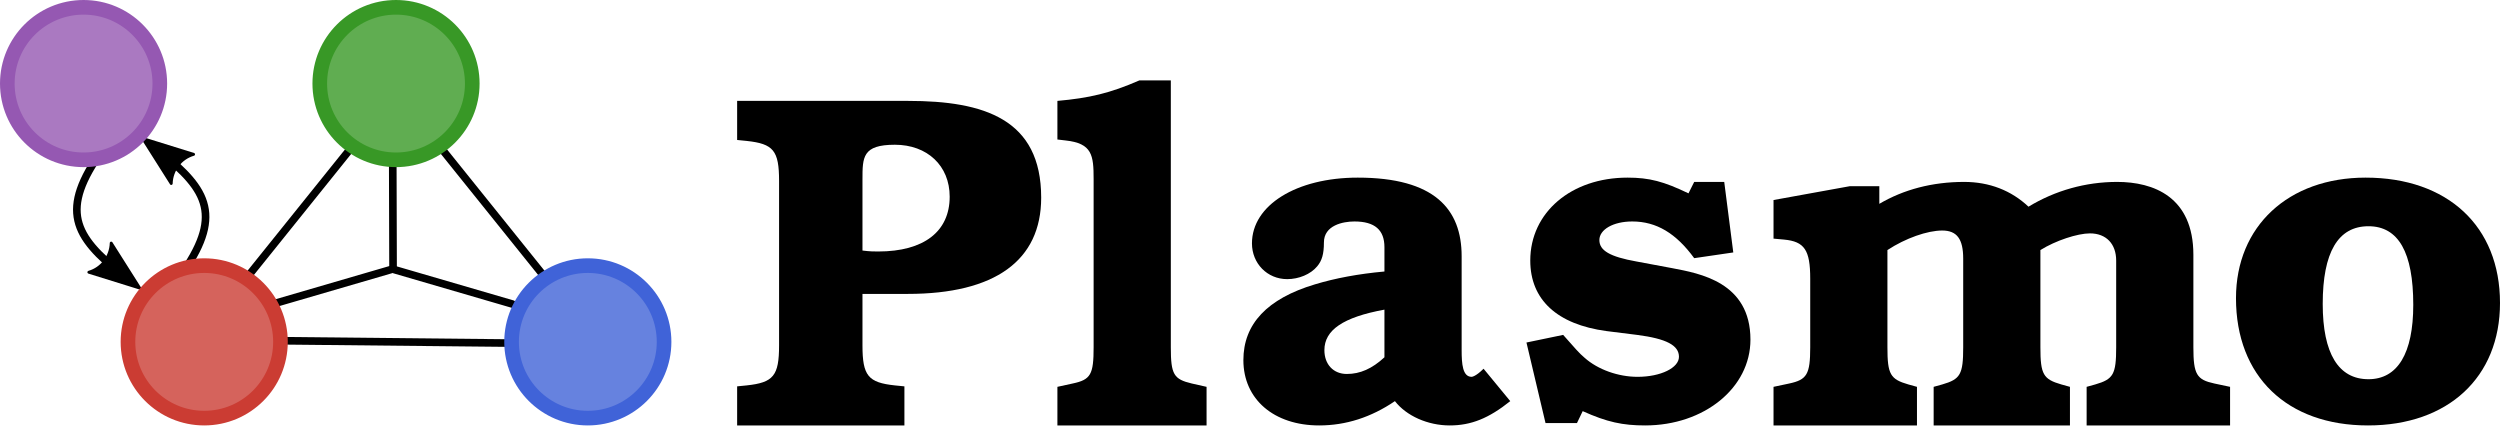
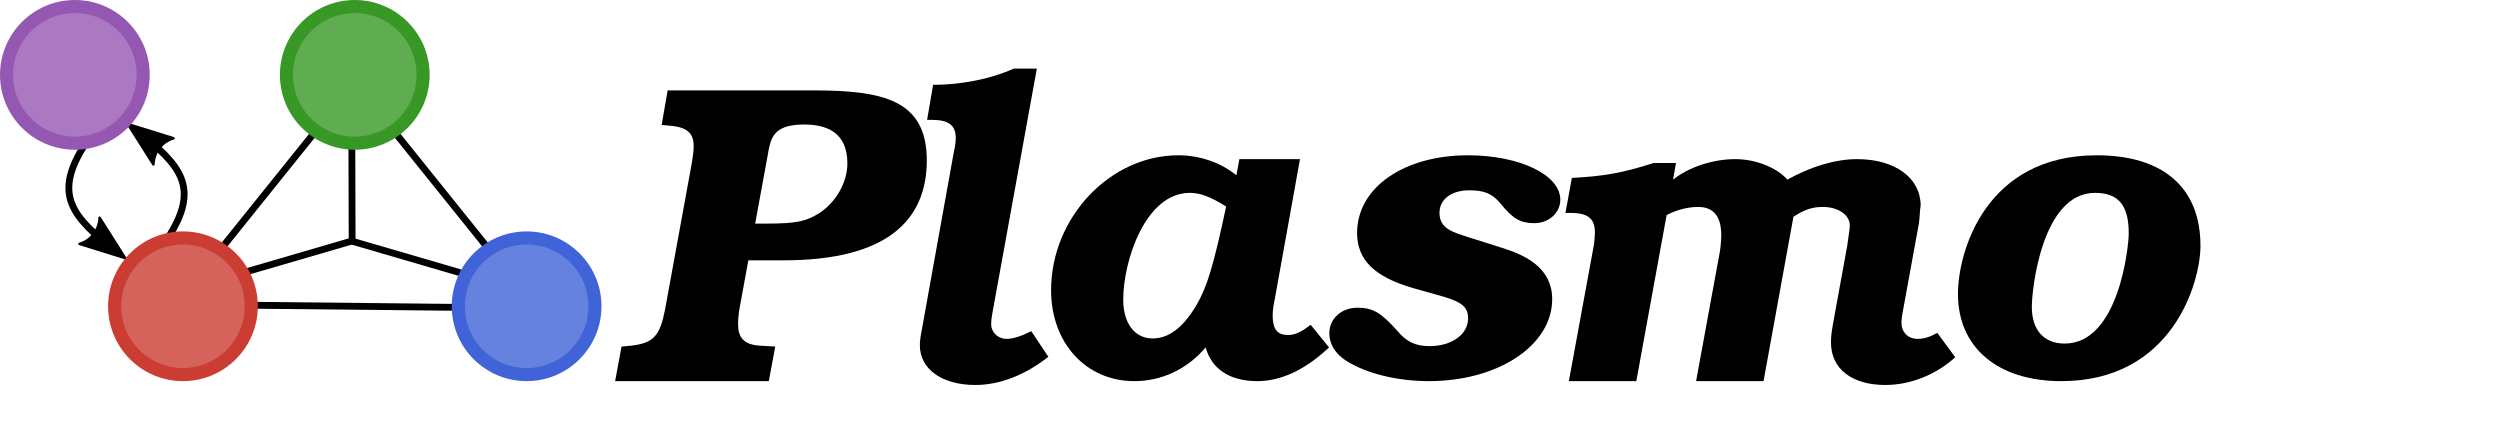
- <svg xmlns="http://www.w3.org/2000/svg" xml:space="preserve" version="1.1" viewBox="0 0 655.738 111.59" id="svg4217" width="655.738" height="111.59">
+ <svg xmlns="http://www.w3.org/2000/svg" xml:space="preserve" version="1.1" viewBox="0 0 731.952 129.826" id="svg4217" width="731.952" height="129.826">
  <defs id="defs4245">
-     <marker orient="auto" refY="0" refX="0" id="marker9250" style="overflow:visible">
-       <path id="path9252" d="M 0,0 5,-5 -12.5,0 5,5 0,0 Z" style="fill:#000000;fill-opacity:1;fill-rule:evenodd;stroke:#000000;stroke-width:1pt;stroke-opacity:1" transform="matrix(-0.4,0,0,-0.4,-4,0)" />
+     <marker style="overflow:visible" id="marker9250" refX="0" refY="0" orient="auto">
+       <path transform="matrix(-0.4,0,0,-0.4,-4,0)" style="fill:#000000;fill-opacity:1;fill-rule:evenodd;stroke:#000000;stroke-width:1pt;stroke-opacity:1" d="M 0,0 5,-5 -12.5,0 5,5 Z" id="path9252" />
    </marker>
-     <marker orient="auto" refY="0" refX="0" id="marker9198" style="overflow:visible">
-       <path id="path9200" style="fill:#000000;fill-opacity:1;fill-rule:evenodd;stroke:#000000;stroke-width:0.625;stroke-linejoin:round;stroke-opacity:1" d="M 8.719,4.034 -2.207,0.016 8.719,-4.002 c -1.745,2.372 -1.735,5.617 -6e-7,8.035 z" transform="scale(-0.6,-0.6)" />
+     <marker style="overflow:visible" id="marker9198" refX="0" refY="0" orient="auto">
+       <path transform="scale(-0.6)" d="M 8.719,4.034 -2.207,0.016 8.719,-4.002 c -1.745,2.372 -1.735,5.617 -6e-7,8.035 z" style="fill:#000000;fill-opacity:1;fill-rule:evenodd;stroke:#000000;stroke-width:0.625;stroke-linejoin:round;stroke-opacity:1" id="path9200" />
    </marker>
-     <marker orient="auto" refY="0" refX="0" id="Arrow2Send" style="overflow:visible">
-       <path id="path5091" style="fill:#000000;fill-opacity:1;fill-rule:evenodd;stroke:#000000;stroke-width:0.625;stroke-linejoin:round;stroke-opacity:1" d="M 8.719,4.034 -2.207,0.016 8.719,-4.002 c -1.745,2.372 -1.735,5.617 -6e-7,8.035 z" transform="matrix(-0.3,0,0,-0.3,0.69,0)" />
+     <marker style="overflow:visible" id="Arrow2Send" refX="0" refY="0" orient="auto">
+       <path transform="matrix(-0.3,0,0,-0.3,0.69,0)" d="M 8.719,4.034 -2.207,0.016 8.719,-4.002 c -1.745,2.372 -1.735,5.617 -6e-7,8.035 z" style="fill:#000000;fill-opacity:1;fill-rule:evenodd;stroke:#000000;stroke-width:0.625;stroke-linejoin:round;stroke-opacity:1" id="path5091" />
    </marker>
-     <marker orient="auto" refY="0" refX="0" id="Arrow2Mend" style="overflow:visible">
-       <path id="path5085" style="fill:#000000;fill-opacity:1;fill-rule:evenodd;stroke:#000000;stroke-width:0.625;stroke-linejoin:round;stroke-opacity:1" d="M 8.719,4.034 -2.207,0.016 8.719,-4.002 c -1.745,2.372 -1.735,5.617 -6e-7,8.035 z" transform="scale(-0.6,-0.6)" />
+     <marker style="overflow:visible" id="Arrow2Mend" refX="0" refY="0" orient="auto">
+       <path transform="scale(-0.6)" d="M 8.719,4.034 -2.207,0.016 8.719,-4.002 c -1.745,2.372 -1.735,5.617 -6e-7,8.035 z" style="fill:#000000;fill-opacity:1;fill-rule:evenodd;stroke:#000000;stroke-width:0.625;stroke-linejoin:round;stroke-opacity:1" id="path5085" />
    </marker>
-     <marker orient="auto" refY="0" refX="0" id="Arrow1Send" style="overflow:visible">
-       <path id="path5073" d="M 0,0 5,-5 -12.5,0 5,5 0,0 Z" style="fill:#000000;fill-opacity:1;fill-rule:evenodd;stroke:#000000;stroke-width:1pt;stroke-opacity:1" transform="matrix(-0.2,0,0,-0.2,-1.2,0)" />
+     <marker style="overflow:visible" id="Arrow1Send" refX="0" refY="0" orient="auto">
+       <path transform="matrix(-0.2,0,0,-0.2,-1.2,0)" style="fill:#000000;fill-opacity:1;fill-rule:evenodd;stroke:#000000;stroke-width:1pt;stroke-opacity:1" d="M 0,0 5,-5 -12.5,0 5,5 Z" id="path5073" />
    </marker>
-     <marker orient="auto" refY="0" refX="0" id="Arrow1Mend" style="overflow:visible">
-       <path id="path5067" d="M 0,0 5,-5 -12.5,0 5,5 0,0 Z" style="fill:#000000;fill-opacity:1;fill-rule:evenodd;stroke:#000000;stroke-width:1pt;stroke-opacity:1" transform="matrix(-0.4,0,0,-0.4,-4,0)" />
+     <marker style="overflow:visible" id="Arrow1Mend" refX="0" refY="0" orient="auto">
+       <path transform="matrix(-0.4,0,0,-0.4,-4,0)" style="fill:#000000;fill-opacity:1;fill-rule:evenodd;stroke:#000000;stroke-width:1pt;stroke-opacity:1" d="M 0,0 5,-5 -12.5,0 5,5 Z" id="path5067" />
    </marker>
-     <marker orient="auto" refY="0" refX="0" id="marker9198-5" style="overflow:visible">
-       <path id="path9200-7" style="fill:#000000;fill-opacity:1;fill-rule:evenodd;stroke:#000000;stroke-width:0.625;stroke-linejoin:round;stroke-opacity:1" d="M 8.719,4.034 -2.207,0.016 8.719,-4.002 c -1.745,2.372 -1.735,5.617 -6e-7,8.035 z" transform="scale(-0.6,-0.6)" />
+     <marker style="overflow:visible" id="marker9198-5" refX="0" refY="0" orient="auto">
+       <path transform="scale(-0.6)" d="M 8.719,4.034 -2.207,0.016 8.719,-4.002 c -1.745,2.372 -1.735,5.617 -6e-7,8.035 z" style="fill:#000000;fill-opacity:1;fill-rule:evenodd;stroke:#000000;stroke-width:0.625;stroke-linejoin:round;stroke-opacity:1" id="path9200-7" />
    </marker>
  </defs>
-   <g id="layer1" transform="translate(245.8869,-102.3023)" />
-   <flowRoot xml:space="preserve" id="flowRoot4851" style="font-style:normal;font-weight:normal;font-size:40px;line-height:125%;font-family:sans-serif;letter-spacing:0px;word-spacing:0px;fill:#000000;fill-opacity:1;stroke:none;stroke-width:1px;stroke-linecap:butt;stroke-linejoin:miter;stroke-opacity:1" transform="translate(245.8869,-102.3023)">
+   <g transform="translate(245.8869,-102.3023)" id="layer1" />
+   <flowRoot transform="translate(245.8869,-102.3023)" style="font-style:normal;font-weight:normal;line-height:0.01%;font-family:sans-serif;letter-spacing:0px;word-spacing:0px;fill:#000000;fill-opacity:1;stroke:none;stroke-width:1px;stroke-linecap:butt;stroke-linejoin:miter;stroke-opacity:1" id="flowRoot4851" xml:space="preserve">
    <flowRegion id="flowRegion4853">
-       <rect id="rect4855" width="362.992" height="133.734" x="-492.904" y="-152.55" />
+       <rect y="-152.55" x="-492.904" height="133.734" width="362.992" id="rect4855" />
    </flowRegion>
-     <flowPara id="flowPara4857" />
+     <flowPara style="font-size:40px;line-height:1.25" id="flowPara4857"> </flowPara>
  </flowRoot>
-   <g id="g10171" transform="translate(-3.0517582e-5,0)">
-     <path id="path4925" d="m -180.859,174.779 27.384,-34.07" style="fill:none;fill-rule:evenodd;stroke:#000000;stroke-width:2;stroke-linecap:butt;stroke-linejoin:miter;stroke-miterlimit:4;stroke-dasharray:none;stroke-opacity:1" transform="translate(245.8869,-102.3023)" />
-     <path id="path4925-7" d="m -174.272,191.655 62.345,0.637" style="fill:none;fill-rule:evenodd;stroke:#000000;stroke-width:2;stroke-linecap:butt;stroke-linejoin:miter;stroke-miterlimit:4;stroke-dasharray:none;stroke-opacity:1" transform="translate(245.8869,-102.3023)" />
-     <path id="path4925-7-5" d="m -174.369,182.055 31.018,-9.046" style="fill:none;fill-rule:evenodd;stroke:#000000;stroke-width:2;stroke-linecap:round;stroke-linejoin:miter;stroke-miterlimit:4;stroke-dasharray:none;stroke-opacity:1" transform="translate(245.8869,-102.3023)" />
-     <path id="path4925-7-5-2" d="m -111.477,182.055 -31.018,-9.046" style="fill:none;fill-rule:evenodd;stroke:#000000;stroke-width:2;stroke-linecap:round;stroke-linejoin:miter;stroke-miterlimit:4;stroke-dasharray:none;stroke-opacity:1" transform="translate(245.8869,-102.3023)" />
-     <path id="path4925-7-5-9" d="m -142.791,172.344 -0.076,-26.671" style="fill:none;fill-rule:evenodd;stroke:#000000;stroke-width:2;stroke-linecap:round;stroke-linejoin:miter;stroke-miterlimit:4;stroke-dasharray:none;stroke-opacity:1" transform="translate(245.8869,-102.3023)" />
-     <path id="path4925-4" d="m -103.166,174.779 -27.384,-34.07" style="fill:none;fill-rule:evenodd;stroke:#000000;stroke-width:2;stroke-linecap:butt;stroke-linejoin:miter;stroke-miterlimit:4;stroke-dasharray:none;stroke-opacity:1" transform="translate(245.8869,-102.3023)" />
-     <path id="path4925-76" d="m -196.78,172.072 c 9.547,-14.77 4.142,-21.341 -9.552,-31.841" style="fill:none;fill-rule:evenodd;stroke:#000000;stroke-width:2;stroke-linecap:butt;stroke-linejoin:miter;stroke-miterlimit:4;stroke-dasharray:none;stroke-opacity:1;marker-end:url(#marker9198)" transform="translate(245.8869,-102.3023)" />
-     <path id="path4925-76-1" d="m -220.914,144.422 c -9.547,14.77 -4.142,21.341 9.552,31.841" style="fill:none;fill-rule:evenodd;stroke:#000000;stroke-width:2;stroke-linecap:butt;stroke-linejoin:miter;stroke-miterlimit:4;stroke-dasharray:none;stroke-opacity:1;marker-end:url(#marker9198-5)" transform="translate(245.8869,-102.3023)" />
-     <circle transform="scale(1,-1)" style="fill:#6682df;stroke:#4063d8;stroke-width:3.838;stroke-linecap:butt;stroke-miterlimit:4" id="circle4235-4" r="20" cy="-89.671" cx="154.184" />
-     <circle transform="scale(1,-1)" style="fill:#d5635c;stroke:#cb3c33;stroke-width:3.838;stroke-linecap:butt;stroke-miterlimit:4" id="circle4237-4" r="20" cy="-89.671" cx="53.565" />
-     <circle transform="scale(1,-1)" style="fill:#aa79c1;stroke:#9558b2;stroke-width:3.838;stroke-linecap:butt;stroke-miterlimit:4" id="circle4241-3" r="20" cy="-21.919" cx="21.919" />
-     <circle transform="scale(1,-1)" style="fill:#60ad51;stroke:#389826;stroke-width:3.838;stroke-linecap:butt;stroke-miterlimit:4" id="circle4239-9" r="20" cy="-21.919" cx="103.874" />
+   <g id="g10171">
+     <path transform="translate(245.8869,-102.3023)" style="fill:none;fill-rule:evenodd;stroke:#000000;stroke-width:2;stroke-linecap:butt;stroke-linejoin:miter;stroke-miterlimit:4;stroke-dasharray:none;stroke-opacity:1" d="m -180.859,174.779 27.384,-34.07" id="path4925" />
+     <path transform="translate(245.8869,-102.3023)" style="fill:none;fill-rule:evenodd;stroke:#000000;stroke-width:2;stroke-linecap:butt;stroke-linejoin:miter;stroke-miterlimit:4;stroke-dasharray:none;stroke-opacity:1" d="m -174.272,191.655 62.345,0.637" id="path4925-7" />
+     <path transform="translate(245.8869,-102.3023)" style="fill:none;fill-rule:evenodd;stroke:#000000;stroke-width:2;stroke-linecap:round;stroke-linejoin:miter;stroke-miterlimit:4;stroke-dasharray:none;stroke-opacity:1" d="m -174.369,182.055 31.018,-9.046" id="path4925-7-5" />
+     <path transform="translate(245.8869,-102.3023)" style="fill:none;fill-rule:evenodd;stroke:#000000;stroke-width:2;stroke-linecap:round;stroke-linejoin:miter;stroke-miterlimit:4;stroke-dasharray:none;stroke-opacity:1" d="m -111.477,182.055 -31.018,-9.046" id="path4925-7-5-2" />
+     <path transform="translate(245.8869,-102.3023)" style="fill:none;fill-rule:evenodd;stroke:#000000;stroke-width:2;stroke-linecap:round;stroke-linejoin:miter;stroke-miterlimit:4;stroke-dasharray:none;stroke-opacity:1" d="m -142.791,172.344 -0.076,-26.671" id="path4925-7-5-9" />
+     <path transform="translate(245.8869,-102.3023)" style="fill:none;fill-rule:evenodd;stroke:#000000;stroke-width:2;stroke-linecap:butt;stroke-linejoin:miter;stroke-miterlimit:4;stroke-dasharray:none;stroke-opacity:1" d="m -103.166,174.779 -27.384,-34.07" id="path4925-4" />
+     <path transform="translate(245.8869,-102.3023)" style="fill:none;fill-rule:evenodd;stroke:#000000;stroke-width:2;stroke-linecap:butt;stroke-linejoin:miter;stroke-miterlimit:4;stroke-dasharray:none;stroke-opacity:1;marker-end:url(#marker9198)" d="m -196.78,172.072 c 9.547,-14.77 4.142,-21.341 -9.552,-31.841" id="path4925-76" />
+     <path transform="translate(245.8869,-102.3023)" style="fill:none;fill-rule:evenodd;stroke:#000000;stroke-width:2;stroke-linecap:butt;stroke-linejoin:miter;stroke-miterlimit:4;stroke-dasharray:none;stroke-opacity:1;marker-end:url(#marker9198-5)" d="m -220.914,144.422 c -9.547,14.77 -4.142,21.341 9.552,31.841" id="path4925-76-1" />
+     <circle cx="154.184" cy="-89.671" r="20" id="circle4235-4" style="fill:#6682df;stroke:#4063d8;stroke-width:3.838;stroke-linecap:butt;stroke-miterlimit:4" transform="scale(1,-1)" />
+     <circle cx="53.565" cy="-89.671" r="20" id="circle4237-4" style="fill:#d5635c;stroke:#cb3c33;stroke-width:3.838;stroke-linecap:butt;stroke-miterlimit:4" transform="scale(1,-1)" />
+     <circle cx="21.919" cy="-21.919" r="20" id="circle4241-3" style="fill:#aa79c1;stroke:#9558b2;stroke-width:3.838;stroke-linecap:butt;stroke-miterlimit:4" transform="scale(1,-1)" />
+     <circle cx="103.874" cy="-21.919" r="20" id="circle4239-9" style="fill:#60ad51;stroke:#389826;stroke-width:3.838;stroke-linecap:butt;stroke-miterlimit:4" transform="scale(1,-1)" />
  </g>
-   <g id="g10185" transform="translate(0,2.594505)">
-     <text id="text4847-6" y="108.995" x="190.848" style="font-style:normal;font-variant:normal;font-weight:bold;font-stretch:normal;font-size:125px;line-height:10000%;font-family:'TeX Gyre Bonum';-inkscape-font-specification:'TeX Gyre Bonum, Bold';text-align:start;letter-spacing:0px;word-spacing:0px;writing-mode:lr-tb;text-anchor:start;fill:#000000;fill-opacity:1;stroke:none;stroke-width:1px;stroke-linecap:butt;stroke-linejoin:miter;stroke-opacity:1" xml:space="preserve">
-       <tspan style="font-style:normal;font-variant:normal;font-weight:bold;font-stretch:normal;font-size:125px;line-height:10000%;font-family:'TeX Gyre Bonum';-inkscape-font-specification:'TeX Gyre Bonum, Bold';text-align:start;writing-mode:lr-tb;text-anchor:start" y="108.995" x="190.848" id="tspan4849-3">P</tspan>
-     </text>
-     <text id="text4847-65" y="108.995" x="276.225" style="font-style:normal;font-variant:normal;font-weight:bold;font-stretch:normal;font-size:125px;line-height:10000%;font-family:'TeX Gyre Bonum';-inkscape-font-specification:'TeX Gyre Bonum, Bold';text-align:start;letter-spacing:0px;word-spacing:0px;writing-mode:lr-tb;text-anchor:start;fill:#000000;fill-opacity:1;stroke:none;stroke-width:1px;stroke-linecap:butt;stroke-linejoin:miter;stroke-opacity:1" xml:space="preserve">
-       <tspan style="font-style:normal;font-variant:normal;font-weight:bold;font-stretch:normal;font-size:125px;line-height:10000%;font-family:'TeX Gyre Bonum';-inkscape-font-specification:'TeX Gyre Bonum, Bold';text-align:start;writing-mode:lr-tb;text-anchor:start" y="108.995" x="276.225" id="tspan4849-0">l</tspan>
-     </text>
-     <text id="text4847-4" y="107.87" x="322.631" style="font-style:normal;font-variant:normal;font-weight:bold;font-stretch:normal;font-size:125px;line-height:10000%;font-family:'TeX Gyre Bonum';-inkscape-font-specification:'TeX Gyre Bonum, Bold';text-align:start;letter-spacing:0px;word-spacing:0px;writing-mode:lr-tb;text-anchor:start;fill:#000000;fill-opacity:1;stroke:none;stroke-width:1px;stroke-linecap:butt;stroke-linejoin:miter;stroke-opacity:1" xml:space="preserve">
-       <tspan style="font-style:normal;font-variant:normal;font-weight:bold;font-stretch:normal;font-size:125px;line-height:10000%;font-family:'TeX Gyre Bonum';-inkscape-font-specification:'TeX Gyre Bonum, Bold';text-align:start;writing-mode:lr-tb;text-anchor:start" y="107.87" x="322.631" id="tspan4849-9">a</tspan>
-     </text>
-     <text id="text4847-5" y="107.87" x="397.634" style="font-style:normal;font-variant:normal;font-weight:bold;font-stretch:normal;font-size:125px;line-height:10000%;font-family:'TeX Gyre Bonum';-inkscape-font-specification:'TeX Gyre Bonum, Bold';text-align:start;letter-spacing:0px;word-spacing:0px;writing-mode:lr-tb;text-anchor:start;fill:#000000;fill-opacity:1;stroke:none;stroke-width:1px;stroke-linecap:butt;stroke-linejoin:miter;stroke-opacity:1" xml:space="preserve">
-       <tspan style="font-style:normal;font-variant:normal;font-weight:bold;font-stretch:normal;font-size:125px;line-height:10000%;font-family:'TeX Gyre Bonum';-inkscape-font-specification:'TeX Gyre Bonum, Bold';text-align:start;writing-mode:lr-tb;text-anchor:start" y="107.87" x="397.634" id="tspan4849-1">s</tspan>
-     </text>
-     <text id="text4847-49" y="108.995" x="462.437" style="font-style:normal;font-variant:normal;font-weight:bold;font-stretch:normal;font-size:125px;line-height:10000%;font-family:'TeX Gyre Bonum';-inkscape-font-specification:'TeX Gyre Bonum, Bold';text-align:start;letter-spacing:0px;word-spacing:0px;writing-mode:lr-tb;text-anchor:start;fill:#000000;fill-opacity:1;stroke:none;stroke-width:1px;stroke-linecap:butt;stroke-linejoin:miter;stroke-opacity:1" xml:space="preserve">
-       <tspan style="font-style:normal;font-variant:normal;font-weight:bold;font-stretch:normal;font-size:125px;line-height:10000%;font-family:'TeX Gyre Bonum';-inkscape-font-specification:'TeX Gyre Bonum, Bold';text-align:start;writing-mode:lr-tb;text-anchor:start" y="108.995" x="462.437" id="tspan4849-90">m</tspan>
-     </text>
-     <text id="text4847-2" y="107.87" x="582.613" style="font-style:normal;font-variant:normal;font-weight:bold;font-stretch:normal;font-size:125px;line-height:10000%;font-family:'TeX Gyre Bonum';-inkscape-font-specification:'TeX Gyre Bonum, Bold';text-align:start;letter-spacing:0px;word-spacing:0px;writing-mode:lr-tb;text-anchor:start;fill:#000000;fill-opacity:1;stroke:none;stroke-width:1px;stroke-linecap:butt;stroke-linejoin:miter;stroke-opacity:1" xml:space="preserve">
-       <tspan style="font-style:normal;font-variant:normal;font-weight:bold;font-stretch:normal;font-size:125px;line-height:10000%;font-family:'TeX Gyre Bonum';-inkscape-font-specification:'TeX Gyre Bonum, Bold';text-align:start;writing-mode:lr-tb;text-anchor:start" y="107.87" x="582.613" id="tspan4849-7">o</tspan>
-     </text>
-   </g>
+   <text id="text4847-6" y="111.59" x="180.848" style="font-style:normal;font-variant:normal;font-weight:bold;font-stretch:normal;line-height:0%;font-family:'TeX Gyre Bonum';-inkscape-font-specification:'TeX Gyre Bonum, Bold';text-align:start;letter-spacing:0px;word-spacing:0px;writing-mode:lr-tb;text-anchor:start;fill:#000000;fill-opacity:1;stroke:none;stroke-width:1px;stroke-linecap:butt;stroke-linejoin:miter;stroke-opacity:1" xml:space="preserve">
+     <tspan style="font-style:italic;font-variant:normal;font-weight:bold;font-stretch:normal;font-size:125px;line-height:10000%;font-family:'TeX Gyre Bonum';-inkscape-font-specification:'TeX Gyre Bonum, Bold Italic';font-variant-ligatures:normal;font-variant-caps:normal;font-variant-numeric:normal;font-feature-settings:normal;text-align:start;writing-mode:lr-tb;text-anchor:start" y="111.59" x="180.848" id="tspan4849-3">P</tspan>
+   </text>
+   <text id="text4847-65" y="111.59" x="255.691" style="font-style:normal;font-variant:normal;font-weight:bold;font-stretch:normal;line-height:0%;font-family:'TeX Gyre Bonum';-inkscape-font-specification:'TeX Gyre Bonum, Bold';text-align:start;letter-spacing:0px;word-spacing:0px;writing-mode:lr-tb;text-anchor:start;fill:#000000;fill-opacity:1;stroke:none;stroke-width:1px;stroke-linecap:butt;stroke-linejoin:miter;stroke-opacity:1" xml:space="preserve">
+     <tspan style="font-style:italic;font-variant:normal;font-weight:bold;font-stretch:normal;font-size:125px;line-height:10000%;font-family:'TeX Gyre Bonum';-inkscape-font-specification:'TeX Gyre Bonum, Bold Italic';font-variant-ligatures:normal;font-variant-caps:normal;font-variant-numeric:normal;font-feature-settings:normal;text-align:start;writing-mode:lr-tb;text-anchor:start" y="111.59" x="255.691" id="tspan4849-0">l</tspan>
+   </text>
+   <text id="text4847-4" y="110.465" x="297.238" style="font-style:normal;font-variant:normal;font-weight:bold;font-stretch:normal;line-height:0%;font-family:'TeX Gyre Bonum';-inkscape-font-specification:'TeX Gyre Bonum, Bold';text-align:start;letter-spacing:0px;word-spacing:0px;writing-mode:lr-tb;text-anchor:start;fill:#000000;fill-opacity:1;stroke:none;stroke-width:1px;stroke-linecap:butt;stroke-linejoin:miter;stroke-opacity:1" xml:space="preserve">
+     <tspan style="font-style:italic;font-variant:normal;font-weight:bold;font-stretch:normal;font-size:125px;line-height:10000%;font-family:'TeX Gyre Bonum';-inkscape-font-specification:'TeX Gyre Bonum, Bold Italic';font-variant-ligatures:normal;font-variant-caps:normal;font-variant-numeric:normal;font-feature-settings:normal;text-align:start;writing-mode:lr-tb;text-anchor:start" y="110.465" x="297.238" id="tspan4849-9">a</tspan>
+   </text>
+   <text id="text4847-5" y="110.465" x="385.202" style="font-style:normal;font-variant:normal;font-weight:bold;font-stretch:normal;line-height:0%;font-family:'TeX Gyre Bonum';-inkscape-font-specification:'TeX Gyre Bonum, Bold';text-align:start;letter-spacing:0px;word-spacing:0px;writing-mode:lr-tb;text-anchor:start;fill:#000000;fill-opacity:1;stroke:none;stroke-width:1px;stroke-linecap:butt;stroke-linejoin:miter;stroke-opacity:1" xml:space="preserve">
+     <tspan style="font-style:italic;font-variant:normal;font-weight:bold;font-stretch:normal;font-size:125px;line-height:10000%;font-family:'TeX Gyre Bonum';-inkscape-font-specification:'TeX Gyre Bonum, Bold Italic';font-variant-ligatures:normal;font-variant-caps:normal;font-variant-numeric:normal;font-feature-settings:normal;text-align:start;writing-mode:lr-tb;text-anchor:start" y="110.465" x="385.202" id="tspan4849-1">s</tspan>
+   </text>
+   <text id="text4847-49" y="111.59" x="447.956" style="font-style:normal;font-variant:normal;font-weight:bold;font-stretch:normal;line-height:0%;font-family:'TeX Gyre Bonum';-inkscape-font-specification:'TeX Gyre Bonum, Bold';text-align:start;letter-spacing:0px;word-spacing:0px;writing-mode:lr-tb;text-anchor:start;fill:#000000;fill-opacity:1;stroke:none;stroke-width:1px;stroke-linecap:butt;stroke-linejoin:miter;stroke-opacity:1" xml:space="preserve">
+     <tspan style="font-style:italic;font-variant:normal;font-weight:bold;font-stretch:normal;font-size:125px;line-height:10000%;font-family:'TeX Gyre Bonum';-inkscape-font-specification:'TeX Gyre Bonum, Bold Italic';font-variant-ligatures:normal;font-variant-caps:normal;font-variant-numeric:normal;font-feature-settings:normal;text-align:start;writing-mode:lr-tb;text-anchor:start" y="111.59" x="447.956" id="tspan4849-90">m</tspan>
+   </text>
+   <text id="text4847-2" y="110.465" x="565.878" style="font-style:normal;font-variant:normal;font-weight:bold;font-stretch:normal;line-height:0%;font-family:'TeX Gyre Bonum';-inkscape-font-specification:'TeX Gyre Bonum, Bold';text-align:start;letter-spacing:0px;word-spacing:0px;writing-mode:lr-tb;text-anchor:start;fill:#000000;fill-opacity:1;stroke:none;stroke-width:1px;stroke-linecap:butt;stroke-linejoin:miter;stroke-opacity:1" xml:space="preserve">
+     <tspan style="font-style:italic;font-variant:normal;font-weight:bold;font-stretch:normal;font-size:125px;line-height:10000%;font-family:'TeX Gyre Bonum';-inkscape-font-specification:'TeX Gyre Bonum, Bold Italic';font-variant-ligatures:normal;font-variant-caps:normal;font-variant-numeric:normal;font-feature-settings:normal;text-align:start;writing-mode:lr-tb;text-anchor:start" y="110.465" x="565.878" id="tspan4849-7">o</tspan>
+   </text>
+   <flowRoot xml:space="preserve" id="flowRoot4145" style="font-style:normal;font-variant:normal;font-weight:bold;font-stretch:normal;font-size:12px;line-height:125%;font-family:'TeX Gyre Bonum';-inkscape-font-specification:'TeX Gyre Bonum, Bold';font-variant-ligatures:normal;font-variant-caps:normal;font-variant-numeric:normal;font-feature-settings:normal;text-align:start;letter-spacing:0px;word-spacing:0px;writing-mode:lr-tb;text-anchor:start;fill:#000000;fill-opacity:1;stroke:none;stroke-width:1px;stroke-linecap:butt;stroke-linejoin:miter;stroke-opacity:1" transform="matrix(8,0,0,8,-966.0177,1301.822)">
+     <flowRegion id="flowRegion4147" style="font-style:normal;font-variant:normal;font-weight:bold;font-stretch:normal;font-size:12px;font-family:'TeX Gyre Bonum';-inkscape-font-specification:'TeX Gyre Bonum, Bold';font-variant-ligatures:normal;font-variant-caps:normal;font-variant-numeric:normal;font-feature-settings:normal;text-align:start;writing-mode:lr-tb;text-anchor:start">
+       <rect id="rect4149" width="95.459" height="86.974" x="199.404" y="-159.939" style="font-style:normal;font-variant:normal;font-weight:bold;font-stretch:normal;font-size:12px;font-family:'TeX Gyre Bonum';-inkscape-font-specification:'TeX Gyre Bonum, Bold';font-variant-ligatures:normal;font-variant-caps:normal;font-variant-numeric:normal;font-feature-settings:normal;text-align:start;writing-mode:lr-tb;text-anchor:start" />
+     </flowRegion>
+     <flowPara id="flowPara4151" style="font-style:italic;font-variant:normal;font-weight:bold;font-stretch:normal;font-size:12px;font-family:'TeX Gyre Bonum';-inkscape-font-specification:'TeX Gyre Bonum, Bold Italic';font-variant-ligatures:normal;font-variant-caps:normal;font-variant-numeric:normal;font-feature-settings:normal;text-align:start;writing-mode:lr-tb;text-anchor:start">.jl</flowPara>
+   </flowRoot>
</svg>
